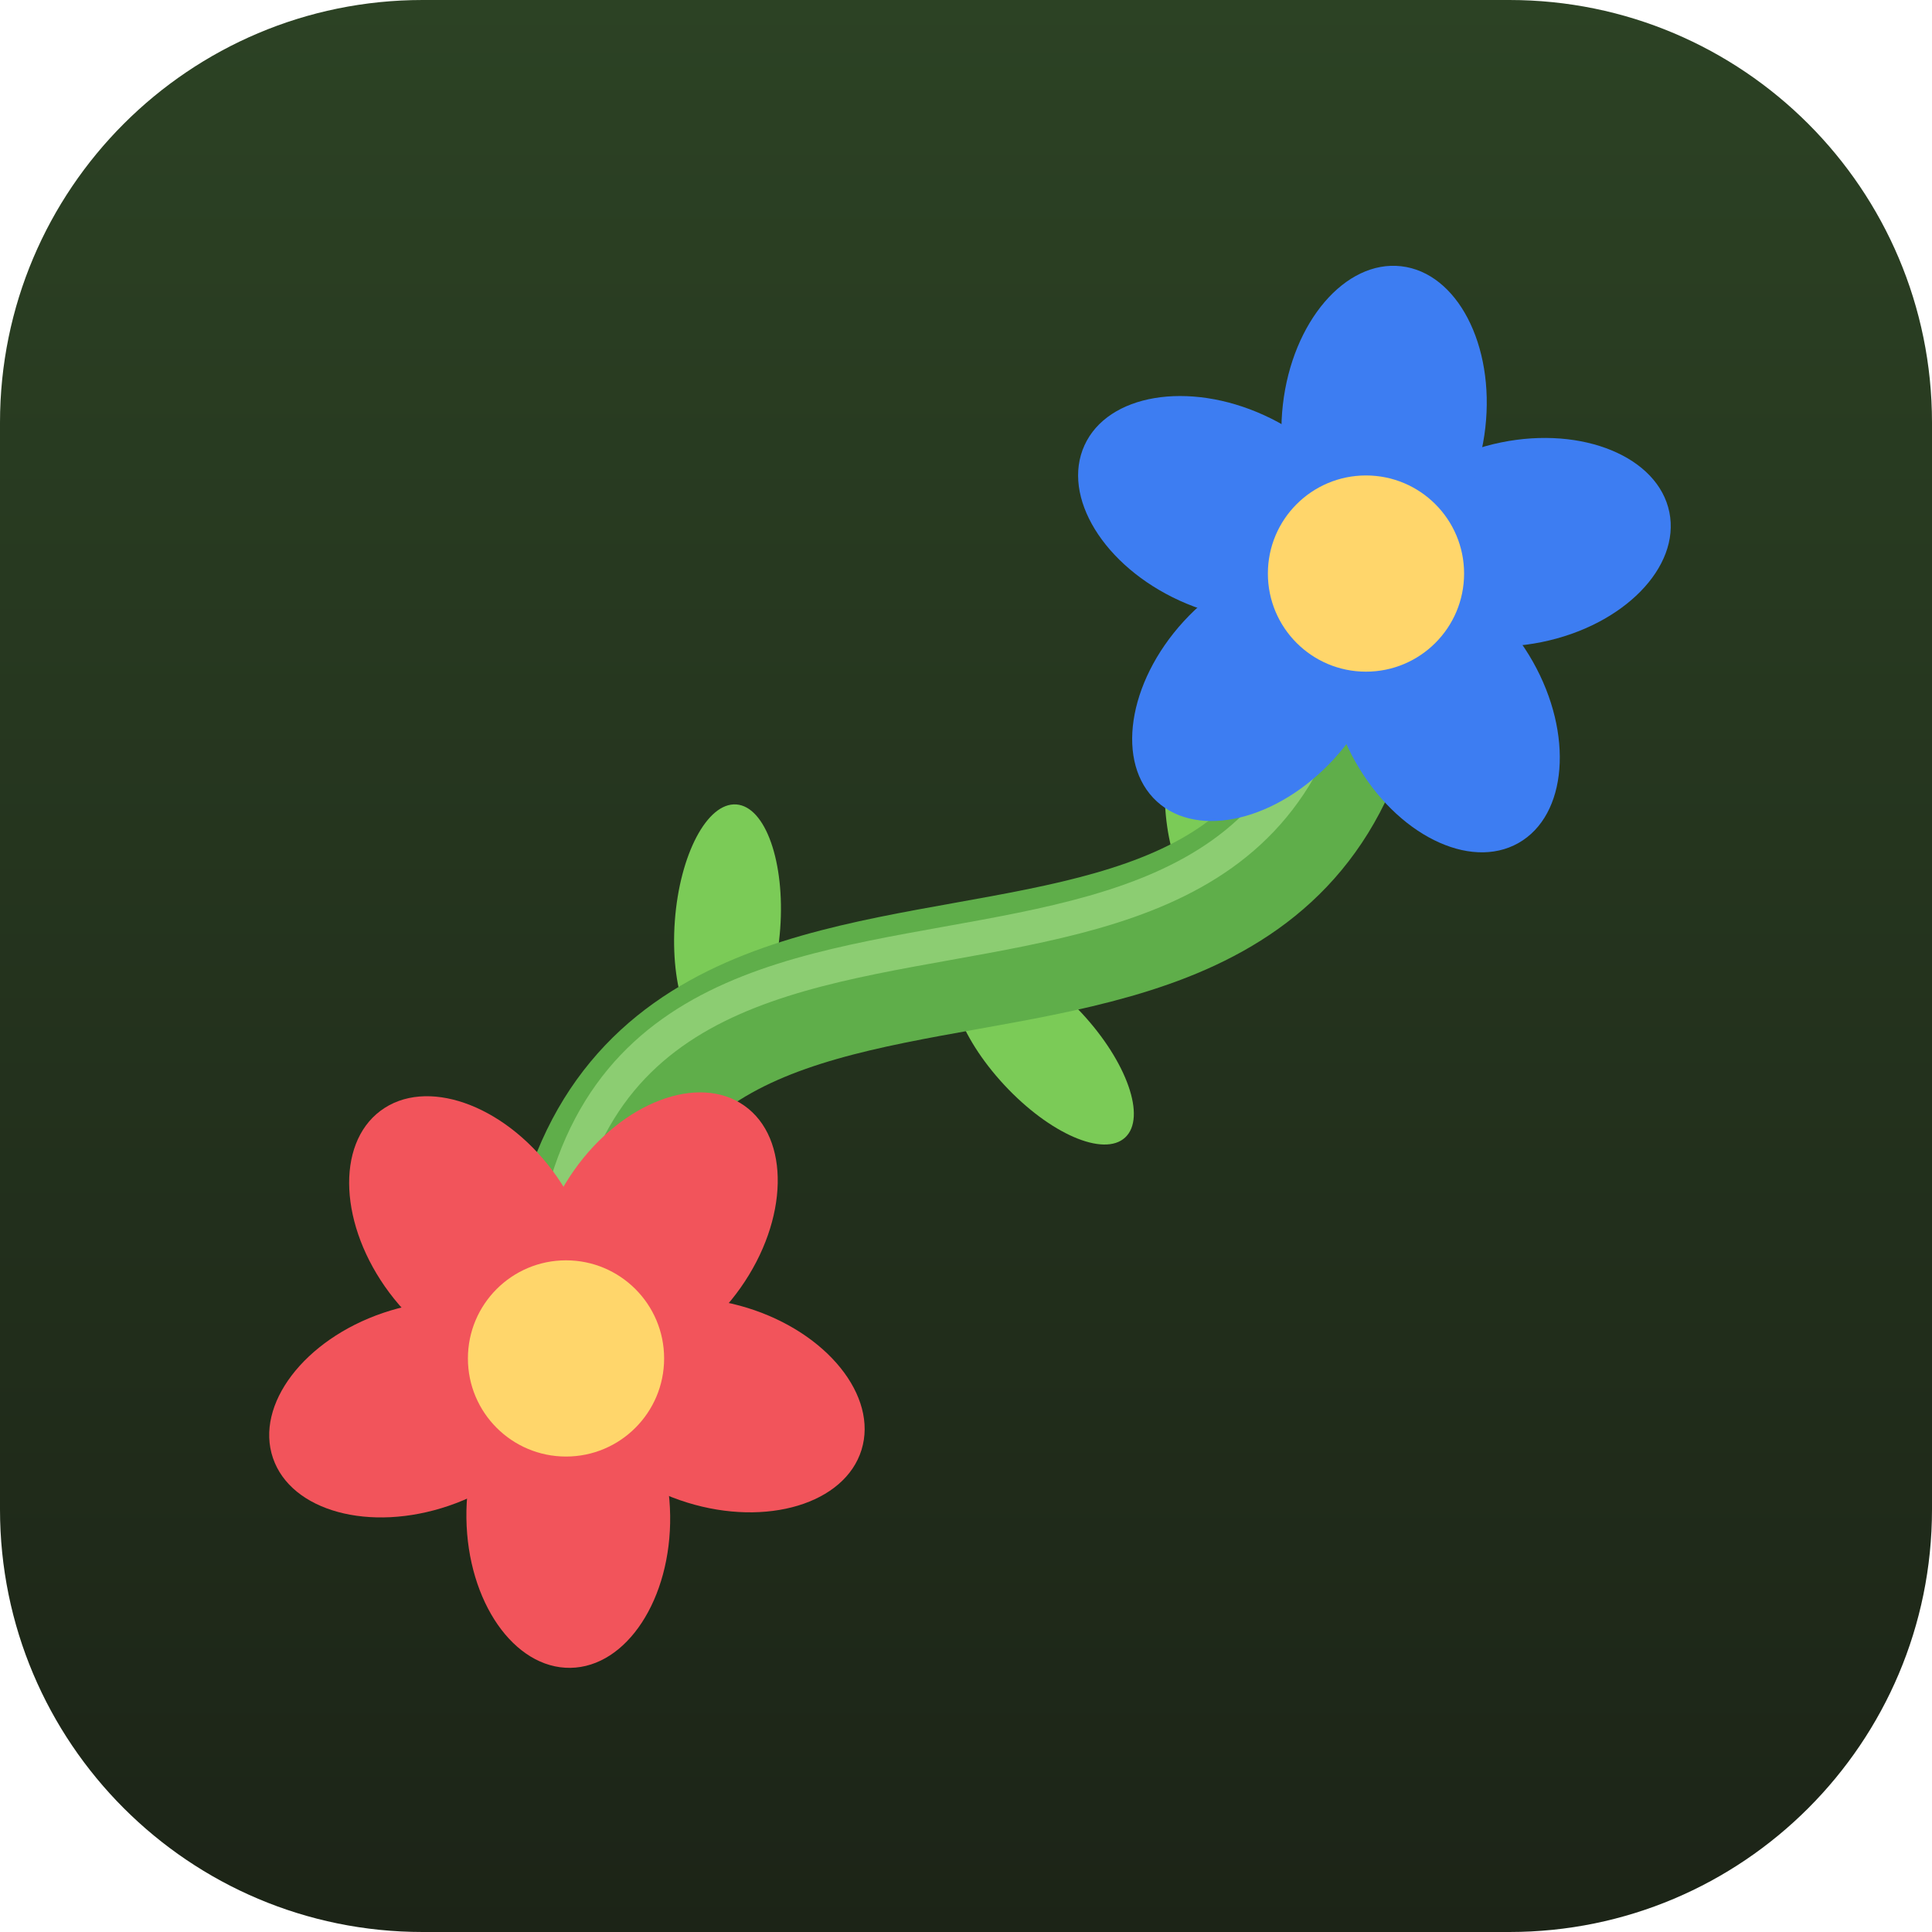
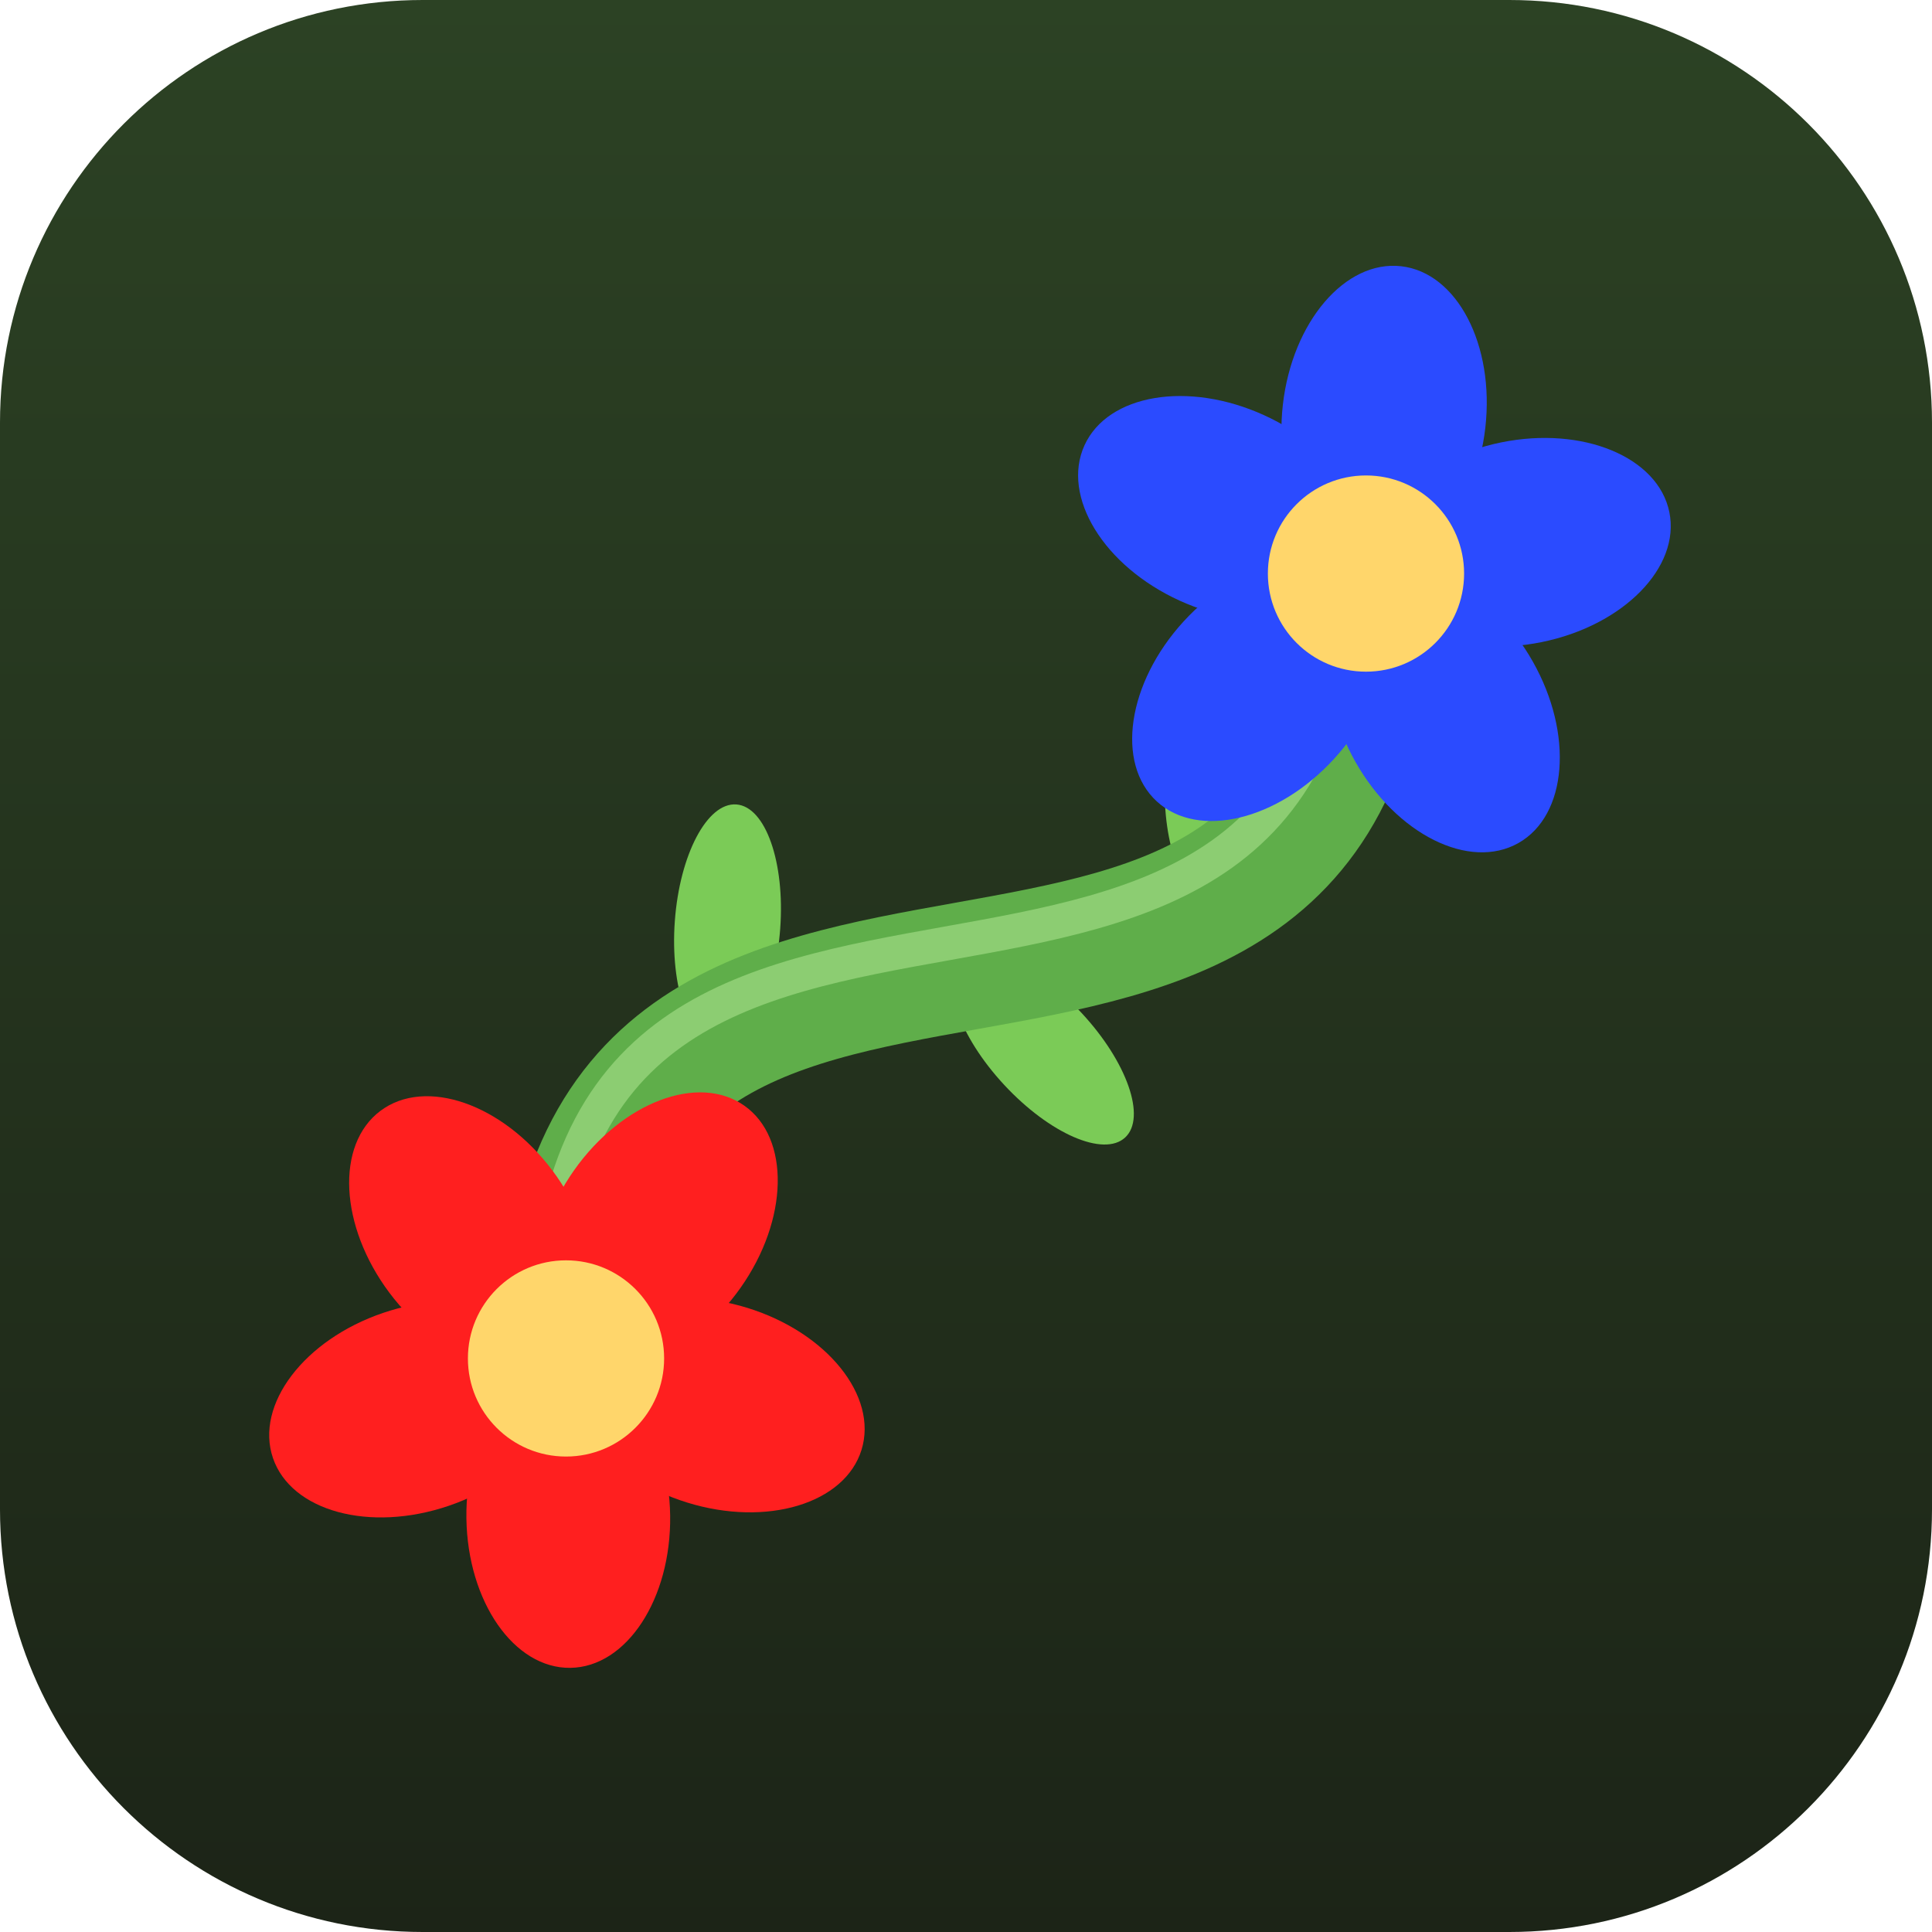
<svg xmlns="http://www.w3.org/2000/svg" viewBox="0 0 512 512">
  <defs>
    <linearGradient id="bg" x1="0" y1="0" x2="0" y2="1">
      <stop offset="0" stop-color="rgb(44,66,36)" />
      <stop offset="1" stop-color="rgb(28,36,23)" />
    </linearGradient>
  </defs>
  <rect width="512" height="512" rx="112" fill="url(#bg)" />
  <ellipse cx="192.8" cy="245.1" rx="32" ry="14" transform="rotate(-85.8 192.8 245.1)" fill="rgb(123,203,87)" />
  <ellipse cx="276.4" cy="278.0" rx="32" ry="14" transform="rotate(47.1 276.4 278.0)" fill="rgb(123,203,87)" />
  <ellipse cx="322.7" cy="207.1" rx="32" ry="14" transform="rotate(-87.7 322.7 207.1)" fill="rgb(123,203,87)" />
  <path d="M150,360 C150,190 362,322 362,152" fill="none" stroke="rgb(95,174,74)" stroke-width="34" stroke-linecap="round" />
  <path d="M150,360 C150,190 362,322 362,152" fill="none" stroke="rgb(185,236,154)" stroke-width="9" stroke-linecap="round" opacity=".5" transform="translate(-5 -6)" />
-   <ellipse cx="190.1" cy="372.4" rx="40" ry="27" transform="rotate(17.2 190.1 372.4)" fill="rgb(242,84,91)" />
-   <ellipse cx="150.6" cy="402.0" rx="40" ry="27" transform="rotate(89.2 150.6 402.0)" fill="rgb(242,84,91)" />
-   <ellipse cx="110.2" cy="373.5" rx="40" ry="27" transform="rotate(161.2 110.2 373.5)" fill="rgb(242,84,91)" />
-   <ellipse cx="124.8" cy="326.4" rx="40" ry="27" transform="rotate(233.2 124.8 326.4)" fill="rgb(242,84,91)" />
-   <ellipse cx="174.2" cy="325.7" rx="40" ry="27" transform="rotate(305.2 174.2 325.7)" fill="rgb(242,84,91)" />
+   <ellipse cx="190.1" cy="372.4" rx="40" ry="27" transform="rotate(17.2 190.1 372.4)" fill="rgb(255,31,31)" />
+   <ellipse cx="150.6" cy="402.0" rx="40" ry="27" transform="rotate(89.2 150.6 402.0)" fill="rgb(255,31,31)" />
+   <ellipse cx="110.2" cy="373.5" rx="40" ry="27" transform="rotate(161.2 110.2 373.5)" fill="rgb(255,31,31)" />
+   <ellipse cx="124.8" cy="326.4" rx="40" ry="27" transform="rotate(233.2 124.8 326.4)" fill="rgb(255,31,31)" />
+   <ellipse cx="174.2" cy="325.7" rx="40" ry="27" transform="rotate(305.2 174.2 325.7)" fill="rgb(255,31,31)" />
  <circle cx="150" cy="360" r="26" fill="rgb(255,214,107)" />
-   <ellipse cx="403.2" cy="143.7" rx="40" ry="27" transform="rotate(-11.5 403.2 143.7)" fill="rgb(61,125,242)" />
-   <ellipse cx="382.7" cy="188.6" rx="40" ry="27" transform="rotate(60.5 382.7 188.6)" fill="rgb(61,125,242)" />
-   <ellipse cx="333.6" cy="182.9" rx="40" ry="27" transform="rotate(132.5 333.6 182.9)" fill="rgb(61,125,242)" />
-   <ellipse cx="323.8" cy="134.6" rx="40" ry="27" transform="rotate(204.5 323.8 134.6)" fill="rgb(61,125,242)" />
-   <ellipse cx="366.8" cy="110.3" rx="40" ry="27" transform="rotate(276.5 366.8 110.3)" fill="rgb(61,125,242)" />
+   <ellipse cx="403.2" cy="143.7" rx="40" ry="27" transform="rotate(-11.5 403.2 143.7)" fill="rgb(43,75,255)" />
+   <ellipse cx="382.7" cy="188.6" rx="40" ry="27" transform="rotate(60.5 382.7 188.6)" fill="rgb(43,75,255)" />
+   <ellipse cx="333.6" cy="182.9" rx="40" ry="27" transform="rotate(132.5 333.6 182.9)" fill="rgb(43,75,255)" />
+   <ellipse cx="323.8" cy="134.6" rx="40" ry="27" transform="rotate(204.5 323.8 134.6)" fill="rgb(43,75,255)" />
+   <ellipse cx="366.8" cy="110.3" rx="40" ry="27" transform="rotate(276.5 366.8 110.3)" fill="rgb(43,75,255)" />
  <circle cx="362" cy="152" r="26" fill="rgb(255,214,107)" />
</svg>
